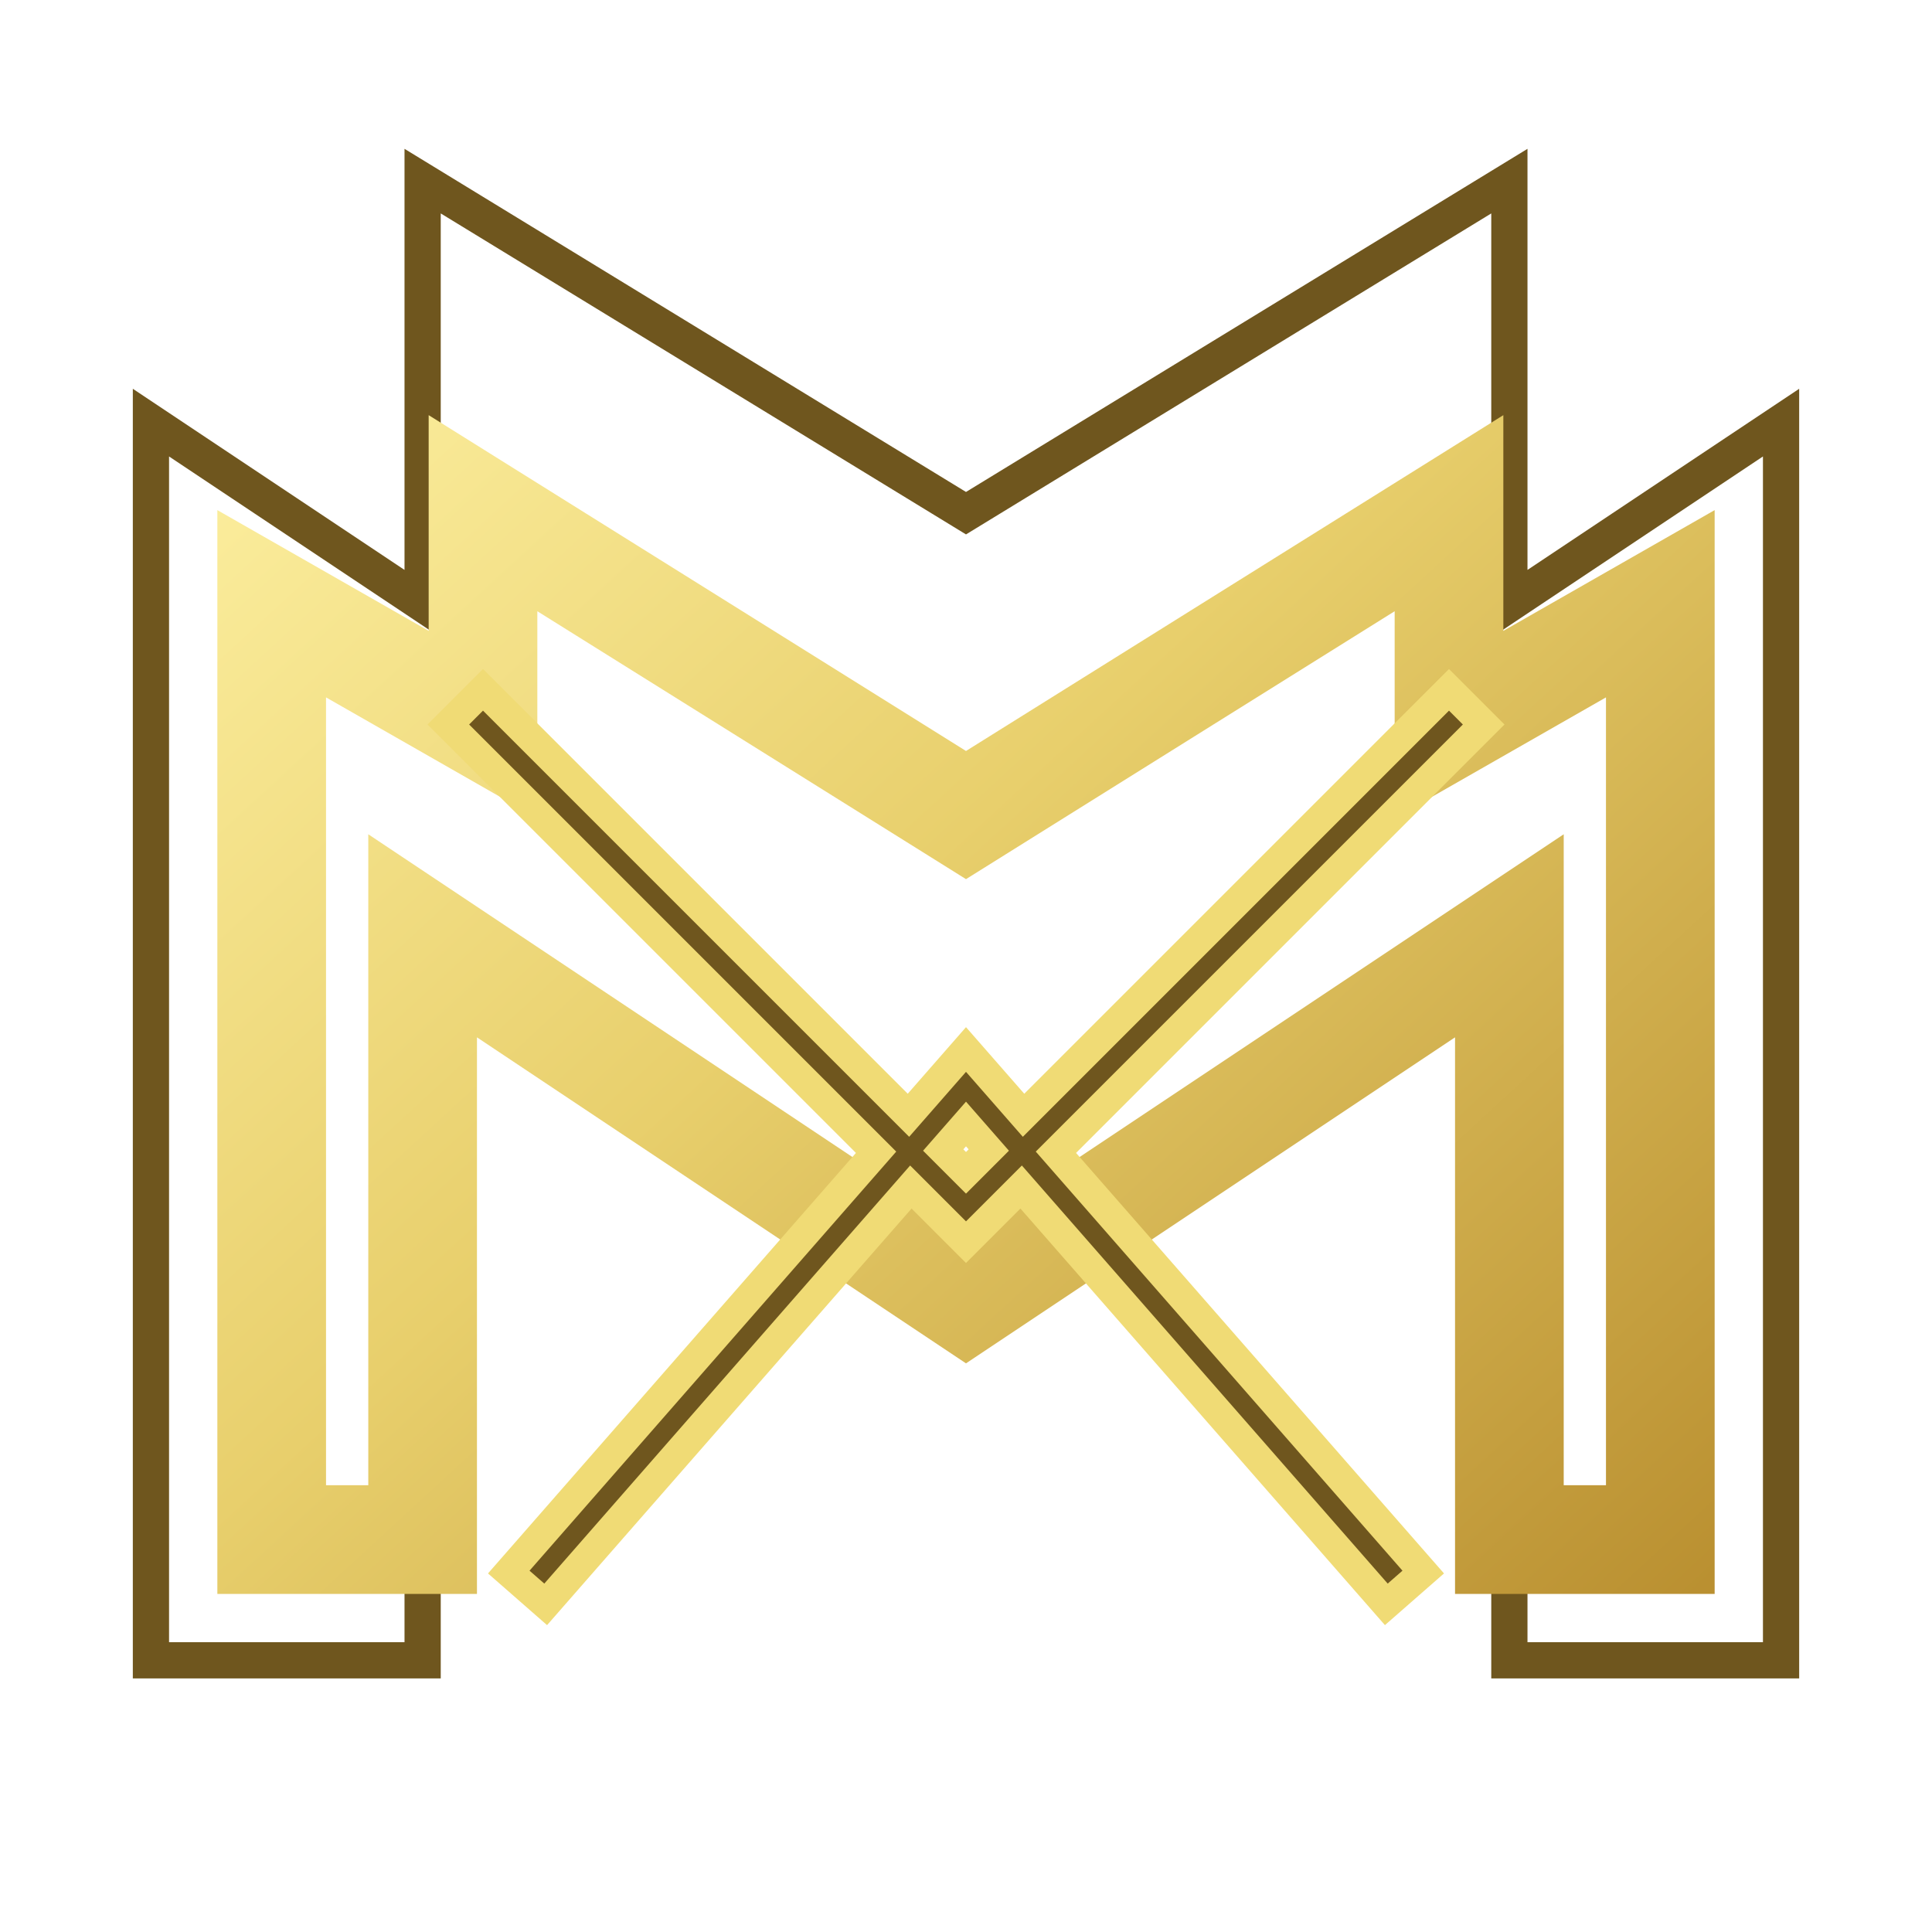
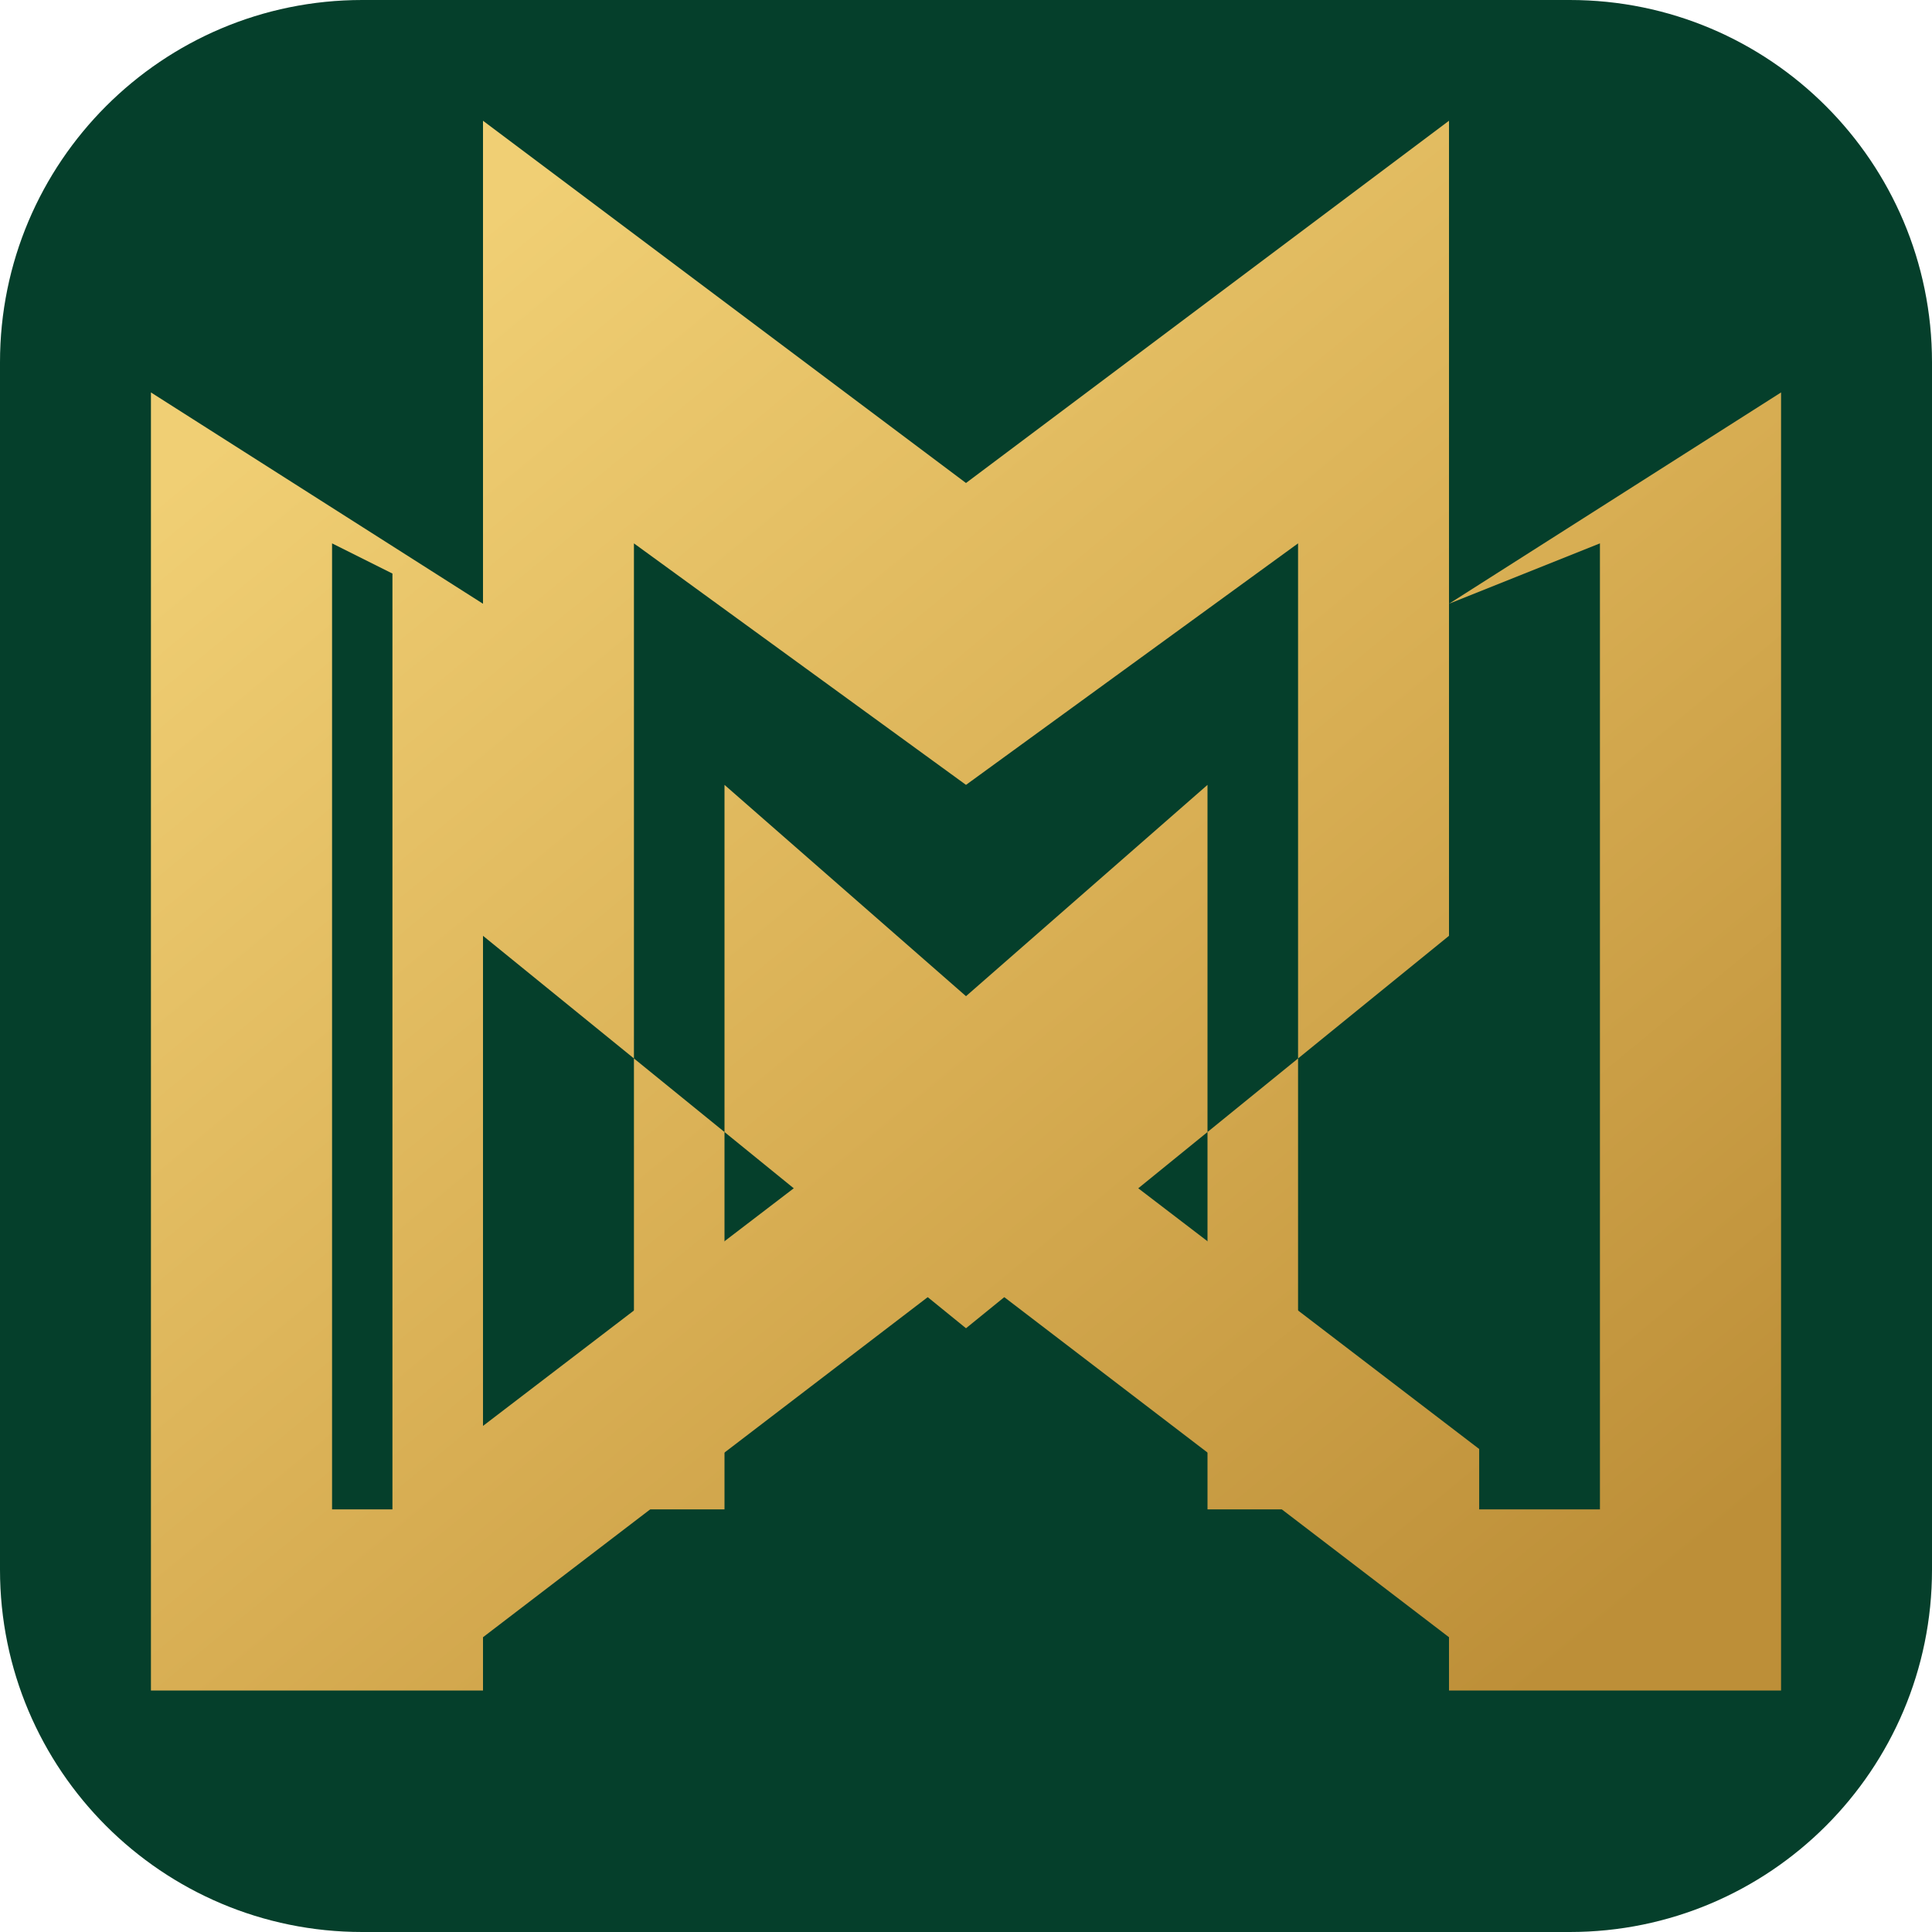
<svg xmlns="http://www.w3.org/2000/svg" width="64" height="64" viewBox="0 0 64 64" fill="none">
+   <rect width="64" height="64" rx="12" fill="#053F2B" />
  <defs>
-     <linearGradient id="faviconGold" x1="9" y1="7" x2="55" y2="57" gradientUnits="userSpaceOnUse">
-       <stop offset="0" stop-color="#FFF3A6" />
-       <stop offset="0.45" stop-color="#E8CF6C" />
-       <stop offset="1" stop-color="#B78C2D" />
+     <linearGradient id="faviconGold" x1="14" y1="9" x2="52" y2="55" gradientUnits="userSpaceOnUse">
+       <stop offset="0" stop-color="#F0CF74" />
+       <stop offset="0.52" stop-color="#D8AE53" />
+       <stop offset="1" stop-color="#BD8F38" />
    </linearGradient>
  </defs>
-   <path d="M5 55V14L14 20V6L32 17L50 6V20L59 14V55H50V30L32 42L14 30V55H5Z" stroke="#6F561E" stroke-width="1.2" stroke-linejoin="miter" />
-   <path d="M9 51V20L16 24V17L32 27L48 17V24L55 20V51H50V31L32 43L14 31V51H9Z" stroke="url(#faviconGold)" stroke-width="3.6" stroke-linejoin="miter" stroke-linecap="square" />
-   <path d="M16 24L32 40L48 24M18 52L32 36L46 52" stroke="#F0DB75" stroke-width="2.6" stroke-linejoin="miter" stroke-linecap="square" />
-   <path d="M16 24L32 40L48 24M18 52L32 36L46 52" stroke="#6F561E" stroke-width="0.65" stroke-linejoin="miter" stroke-linecap="square" />
+   <g fill="url(#faviconGold)">
+     <path d="M5 56V13l11 7V4l16 12L48 4v16l11-7v43H48V31L32 44 16 31v25H5Zm6-6h2V19l-2-1v32Zm10 0h3V26l8 7 8-7v24h3V18L32 26 21 18v32Zm27 0h5V18l-5 2v30Z" />
+     <path d="m15 48 17-13 17 13v7L32 42 15 55v-7Z" />
+   </g>
</svg>
